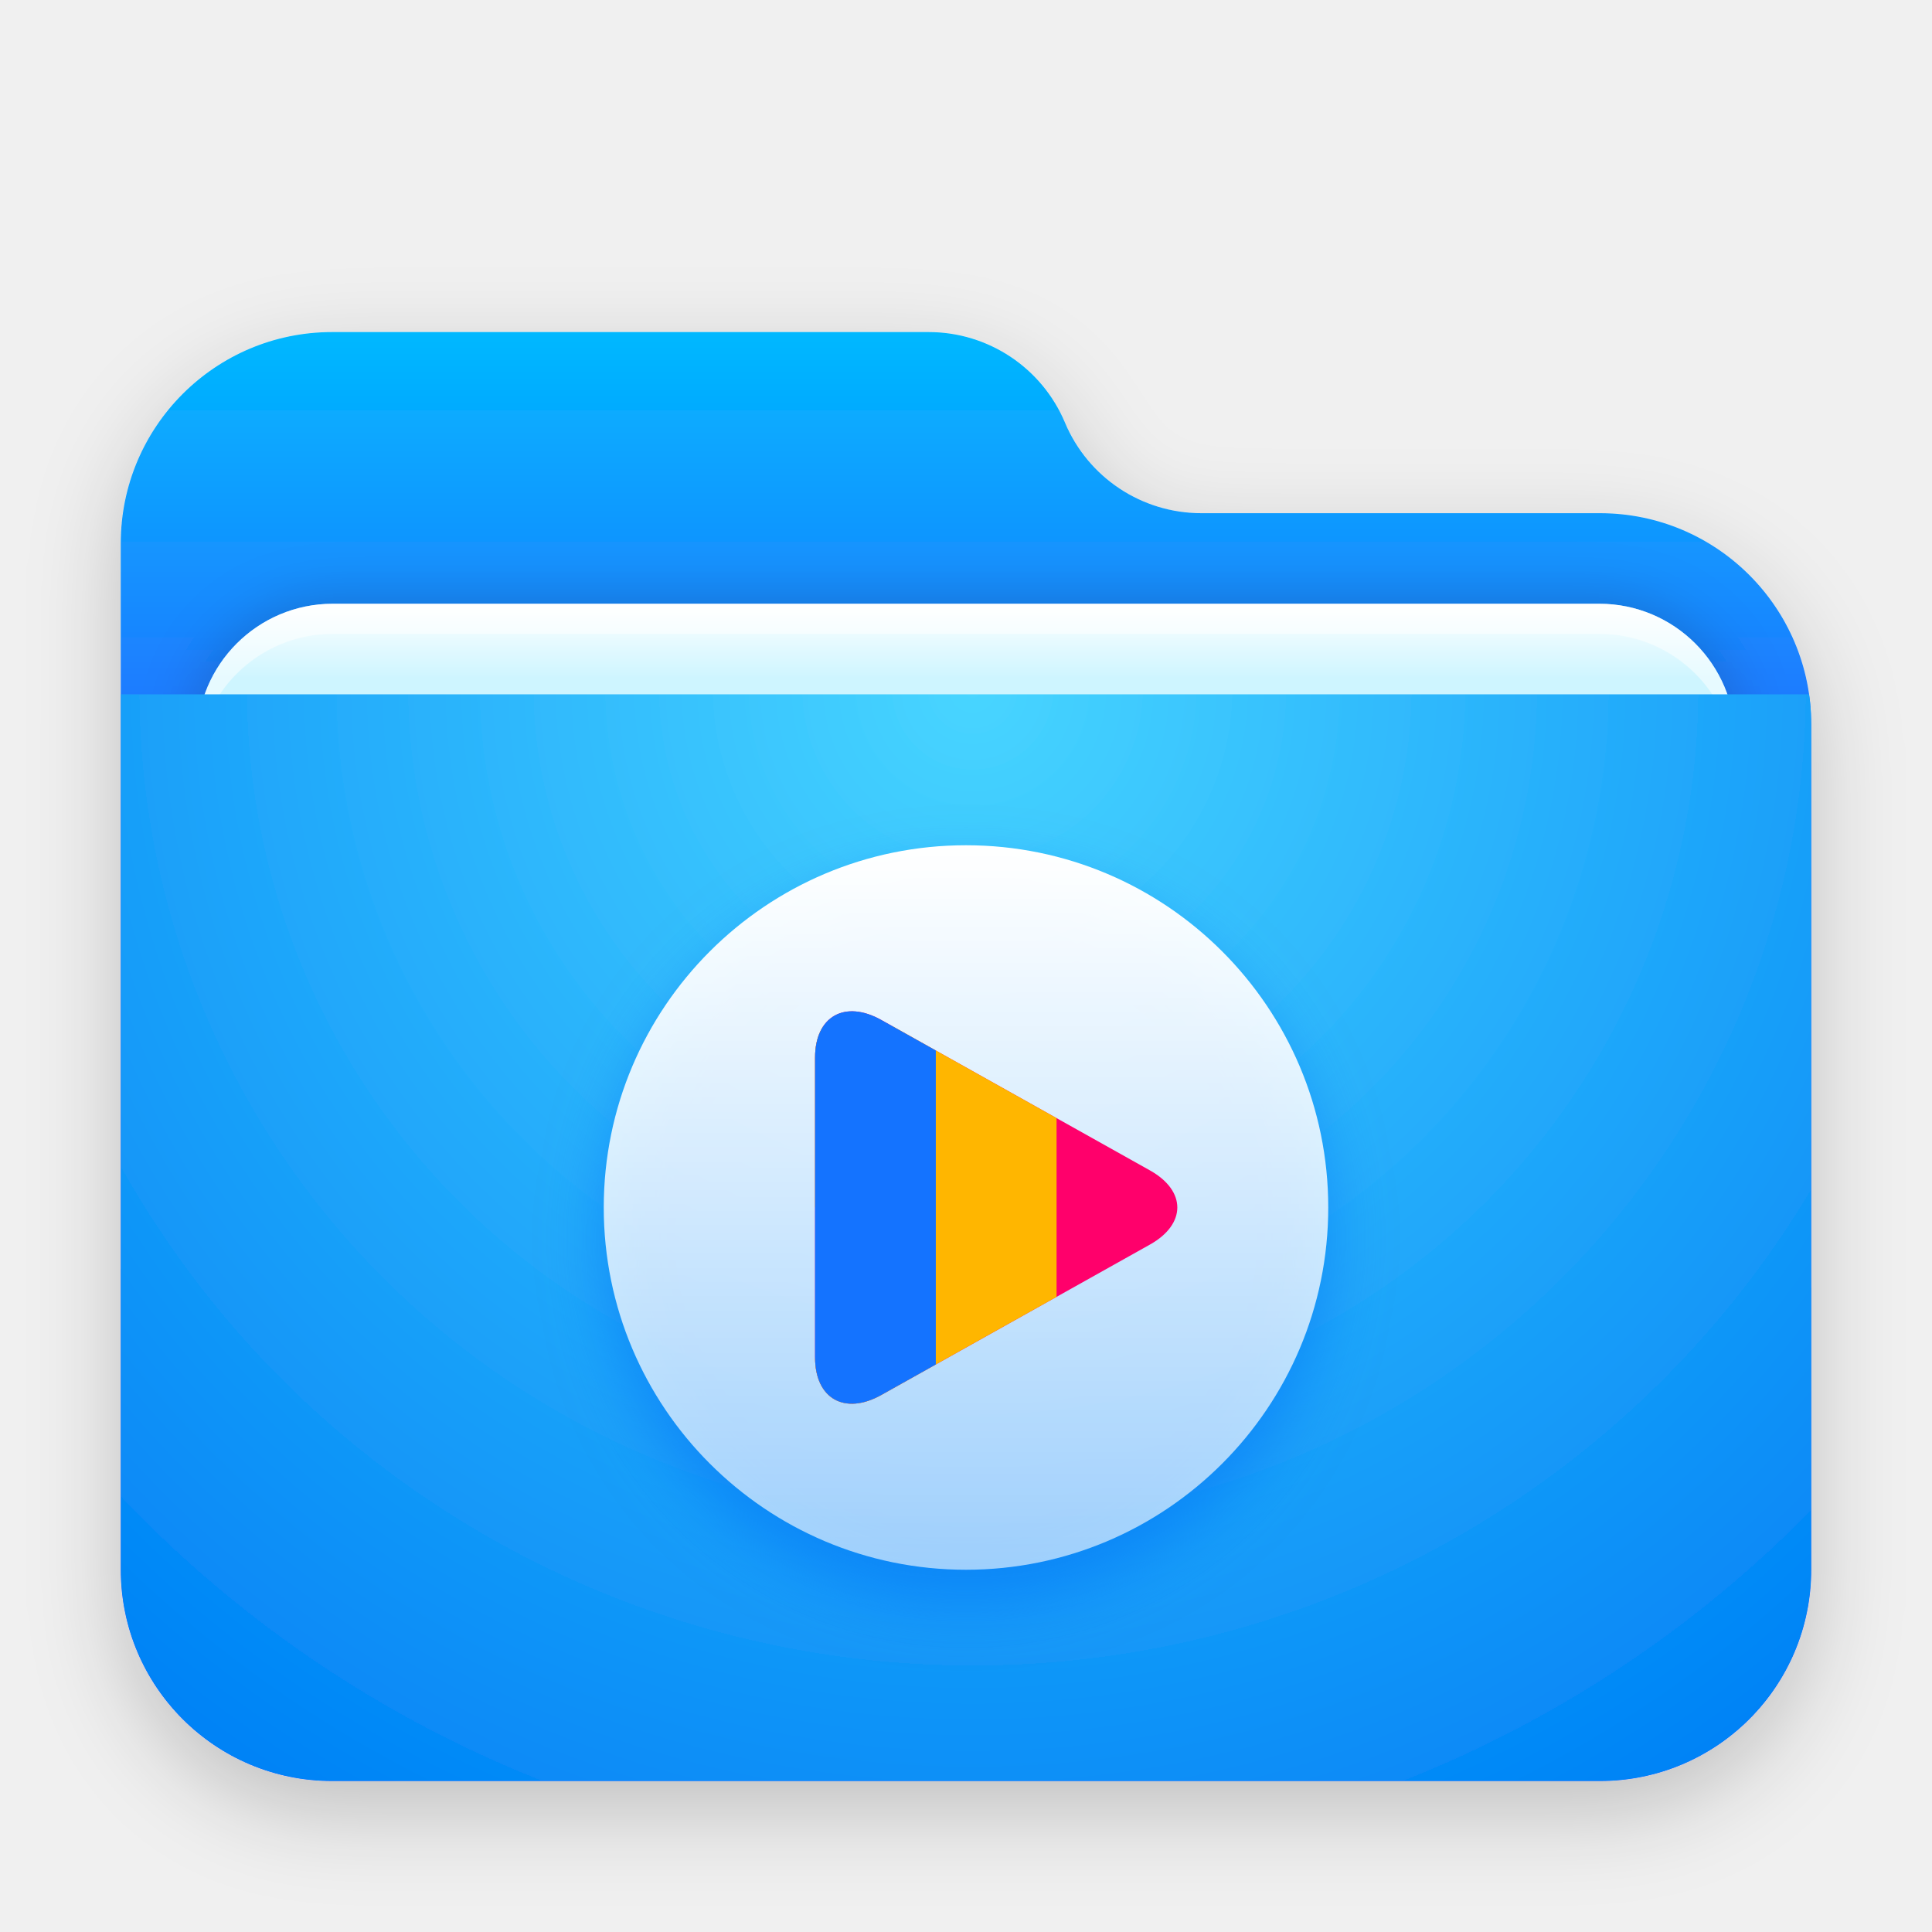
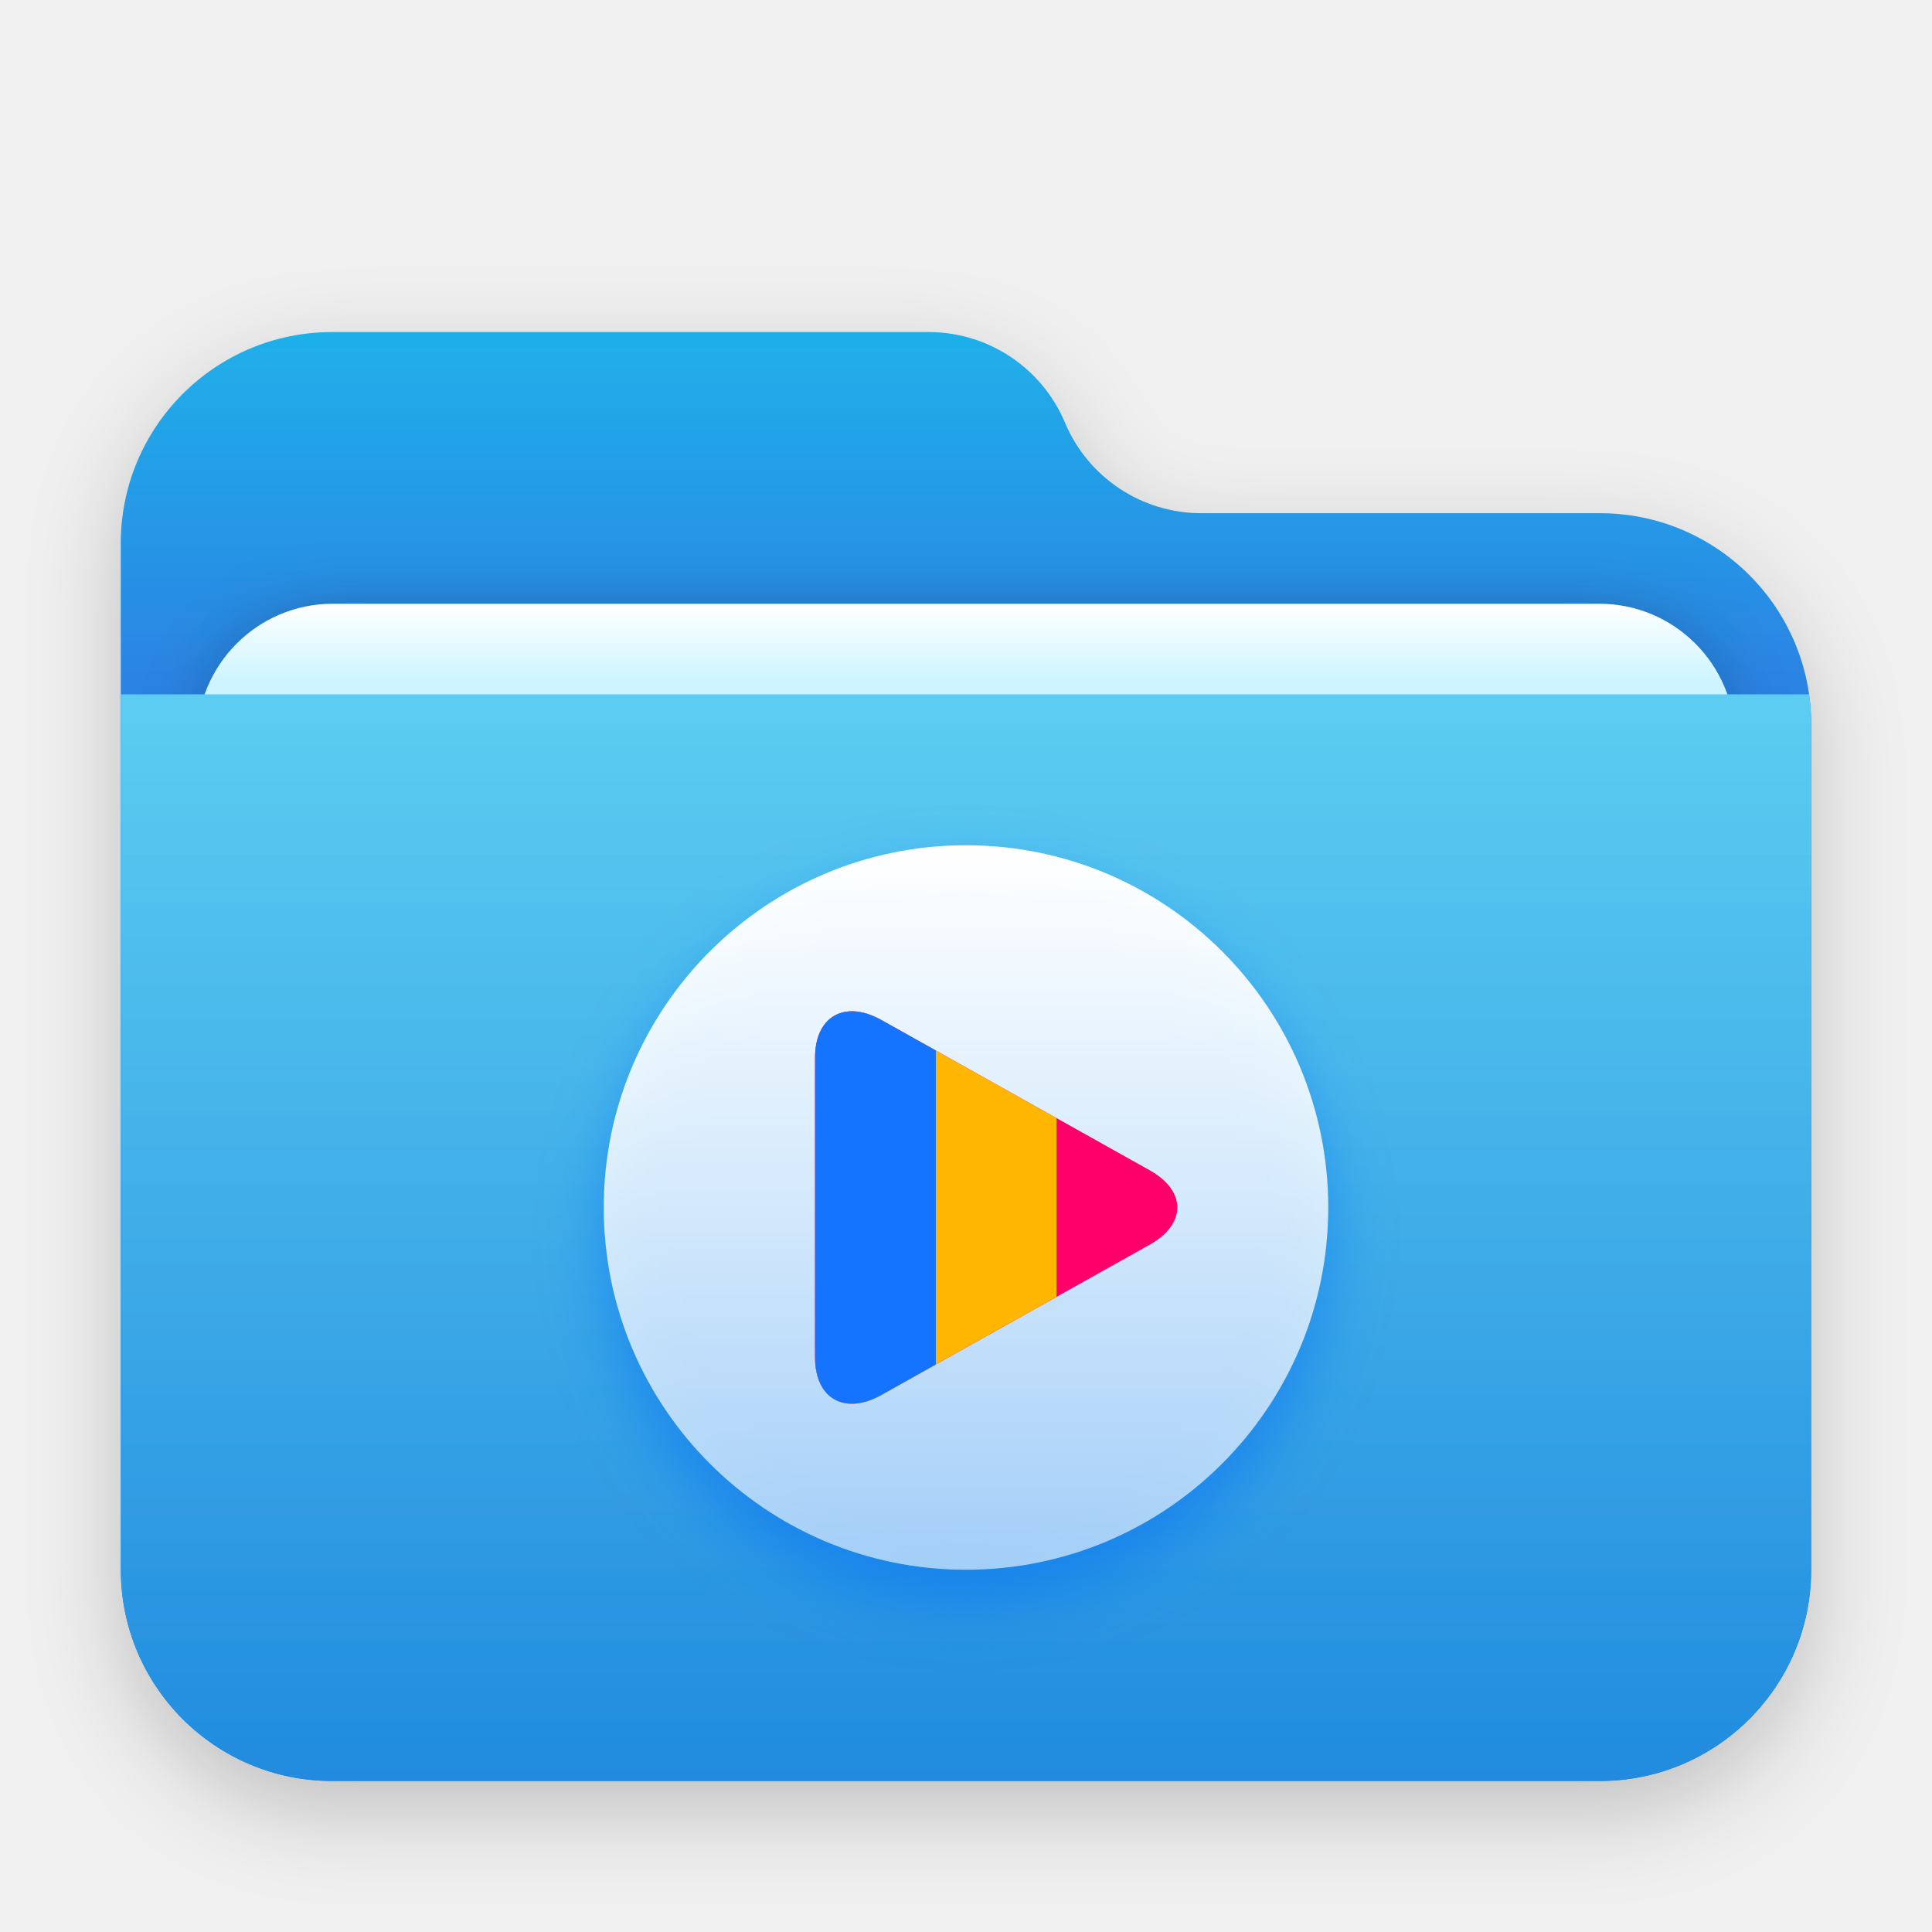
- <svg xmlns="http://www.w3.org/2000/svg" xmlns:xlink="http://www.w3.org/1999/xlink" width="64" height="64" viewBox="0 0 64 64">
+ <svg xmlns="http://www.w3.org/2000/svg" xmlns:xlink="http://www.w3.org/1999/xlink" width="64px" height="64px" viewBox="0 0 64 64" version="1.1">
  <defs>
-     <filter id="folder-videos-64px-a" width="128.6%" height="133.3%" x="-14.3%" y="-16.7%" filterUnits="objectBoundingBox">
-       <feOffset dy="1" in="SourceAlpha" result="shadowOffsetOuter1" />
-       <feGaussianBlur in="shadowOffsetOuter1" result="shadowBlurOuter1" stdDeviation="1.5" />
-       <feComposite in="shadowBlurOuter1" in2="SourceAlpha" operator="out" result="shadowBlurOuter1" />
-       <feColorMatrix in="shadowBlurOuter1" result="shadowMatrixOuter1" values="0 0 0 0 0   0 0 0 0 0   0 0 0 0 0  0 0 0 0.2 0" />
+     <filter x="-8.9%" y="-8.3%" width="117.9%" height="120.8%" filterUnits="objectBoundingBox" id="filter-1">
+       <feOffset dx="0" dy="1" in="SourceAlpha" result="shadowOffsetOuter1" />
+       <feGaussianBlur stdDeviation="1.5" in="shadowOffsetOuter1" result="shadowBlurOuter1" />
+       <feColorMatrix values="0 0 0 0 0   0 0 0 0 0   0 0 0 0 0  0 0 0 0.2 0" type="matrix" in="shadowBlurOuter1" result="shadowMatrixOuter1" />
      <feMerge>
        <feMergeNode in="shadowMatrixOuter1" />
        <feMergeNode in="SourceGraphic" />
      </feMerge>
    </filter>
-     <linearGradient id="folder-videos-64px-c" x1="50%" x2="50%" y1="0%" y2="37.968%">
-       <stop offset="0%" stop-color="#00B8FF" />
-       <stop offset="100%" stop-color="#2E5DFF" />
+     <linearGradient x1="50%" y1="0%" x2="50%" y2="26.353%" id="linearGradient-2">
+       <stop stop-color="#1FB0EA" offset="0%" />
+       <stop stop-color="#2C7FE2" offset="100%" />
    </linearGradient>
-     <path id="folder-videos-64px-b" d="M31.279,3 L31.279,3 C32.043,4.818 33.823,6 35.795,6 L49,6 C52.866,6 56,9.134 56,13 L56,41 C56,44.866 52.866,48 49,48 L7,48 C3.134,48 -4.92645439e-14,44.866 -4.97379915e-14,41 L-5.24025268e-14,7 C-5.28759744e-14,3.134 3.134,-2.7711538e-14 7,-2.84217094e-14 L26.764,-1.687539e-14 C28.735,-1.7237607e-14 30.515,1.182 31.279,3 Z" />
-     <linearGradient id="folder-videos-64px-g" x1="50%" x2="50%" y1="0%" y2="11.796%">
-       <stop offset="0%" stop-color="#FFF" />
-       <stop offset="100%" stop-color="#CEF5FF" />
+     <path d="M31.279,3 C32.043,4.818 33.823,6 35.795,6 L49,6 C52.866,6 56,9.134 56,13 L56,41 C56,44.866 52.866,48 49,48 L7,48 C3.134,48 -4.92645439e-14,44.866 -4.97379915e-14,41 L-4.97379915e-14,7 C-5.02114391e-14,3.134 3.134,-2.7711538e-14 7,-2.84217094e-14 L26.764,-2.84217094e-14 C28.735,-2.87839265e-14 30.515,1.182 31.279,3 Z" id="path-3" />
+     <linearGradient x1="50%" y1="0%" x2="50%" y2="11.796%" id="linearGradient-5">
+       <stop stop-color="#FFFFFF" offset="0%" />
+       <stop stop-color="#CEF5FF" offset="100%" />
    </linearGradient>
-     <rect id="folder-videos-64px-f" width="50.955" height="20.75" x="2.523" y="9" rx="4.5" />
-     <filter id="folder-videos-64px-e" width="111.8%" height="128.9%" x="-5.9%" y="-14.5%" filterUnits="objectBoundingBox">
-       <feOffset in="SourceAlpha" result="shadowOffsetOuter1" />
-       <feGaussianBlur in="shadowOffsetOuter1" result="shadowBlurOuter1" stdDeviation="1" />
-       <feColorMatrix in="shadowBlurOuter1" values="0 0 0 0 0   0 0 0 0 0   0 0 0 0 0  0 0 0 0.2 0" />
+     <rect id="path-6" x="2.523" y="9" width="50.955" height="20.75" rx="4.5" />
+     <filter x="-5.9%" y="-14.5%" width="111.8%" height="128.9%" filterUnits="objectBoundingBox" id="filter-7">
+       <feOffset dx="0" dy="0" in="SourceAlpha" result="shadowOffsetOuter1" />
+       <feGaussianBlur stdDeviation="1" in="shadowOffsetOuter1" result="shadowBlurOuter1" />
+       <feColorMatrix values="0 0 0 0 0   0 0 0 0 0   0 0 0 0 0  0 0 0 0.2 0" type="matrix" in="shadowBlurOuter1" />
    </filter>
-     <filter id="folder-videos-64px-h" width="109.8%" height="124.1%" x="-4.9%" y="-12%" filterUnits="objectBoundingBox">
-       <feOffset dy="1" in="SourceAlpha" result="shadowOffsetInner1" />
-       <feComposite in="shadowOffsetInner1" in2="SourceAlpha" k2="-1" k3="1" operator="arithmetic" result="shadowInnerInner1" />
-       <feColorMatrix in="shadowInnerInner1" values="0 0 0 0 1   0 0 0 0 1   0 0 0 0 1  0 0 0 0.5 0" />
-     </filter>
-     <radialGradient id="folder-videos-64px-i" cx="50%" cy="0%" r="117.613%" fx="50%" fy="0%" gradientTransform="matrix(.06171 .99538 -.63989 .096 .47 -.498)">
-       <stop offset="0%" stop-color="#48D5FF" />
-       <stop offset="100%" stop-color="#0083F6" />
-     </radialGradient>
-     <linearGradient id="folder-videos-64px-l" x1="50%" x2="50%" y1="0%" y2="100%">
-       <stop offset="0%" stop-color="#FFF" />
-       <stop offset="100%" stop-color="#FFF" stop-opacity=".6" />
+     <linearGradient x1="56.426%" y1="0%" x2="56.426%" y2="115.461%" id="linearGradient-8">
+       <stop stop-color="#5CCDF1" offset="0%" />
+       <stop stop-color="#1881DC" offset="100%" />
    </linearGradient>
-     <circle id="folder-videos-64px-k" cx="12" cy="12" r="12" />
-     <filter id="folder-videos-64px-j" width="129.2%" height="129.2%" x="-14.6%" y="-10.4%" filterUnits="objectBoundingBox">
-       <feOffset dy="1" in="SourceAlpha" result="shadowOffsetOuter1" />
-       <feGaussianBlur in="shadowOffsetOuter1" result="shadowBlurOuter1" stdDeviation="1" />
-       <feColorMatrix in="shadowBlurOuter1" values="0 0 0 0 0   0 0 0 0 0.429   0 0 0 0 0.969  0 0 0 0.5 0" />
+     <linearGradient x1="50%" y1="0%" x2="50%" y2="100%" id="linearGradient-9">
+       <stop stop-color="#FFFFFF" offset="0%" />
+       <stop stop-color="#FFFFFF" stop-opacity="0.6" offset="100%" />
+     </linearGradient>
+     <circle id="path-10" cx="12" cy="12" r="12" />
+     <filter x="-14.6%" y="-10.4%" width="129.2%" height="129.2%" filterUnits="objectBoundingBox" id="filter-11">
+       <feOffset dx="0" dy="1" in="SourceAlpha" result="shadowOffsetOuter1" />
+       <feGaussianBlur stdDeviation="1" in="shadowOffsetOuter1" result="shadowBlurOuter1" />
+       <feColorMatrix values="0 0 0 0 0   0 0 0 0 0.429   0 0 0 0 0.969  0 0 0 0.5 0" type="matrix" in="shadowBlurOuter1" />
    </filter>
  </defs>
-   <g fill="none" fill-rule="evenodd">
-     <g filter="url(#folder-videos-64px-a)" transform="translate(4 11)">
-       <mask id="folder-videos-64px-d" fill="#fff">
-         <use xlink:href="#folder-videos-64px-b" />
-       </mask>
-       <use fill="url(#folder-videos-64px-c)" xlink:href="#folder-videos-64px-b" />
-       <g mask="url(#folder-videos-64px-d)">
-         <use fill="#000" filter="url(#folder-videos-64px-e)" xlink:href="#folder-videos-64px-f" />
-         <use fill="url(#folder-videos-64px-g)" xlink:href="#folder-videos-64px-f" />
-         <use fill="#000" filter="url(#folder-videos-64px-h)" xlink:href="#folder-videos-64px-f" />
-       </g>
-       <g fill="url(#folder-videos-64px-i)" mask="url(#folder-videos-64px-d)">
-         <path d="M0,0.5 L56,0.5 L56,29.5 C56,33.366 52.866,36.5 49,36.5 L7,36.5 C3.134,36.5 4.73447626e-16,33.366 0,29.5 L0,0.5 Z" transform="translate(0 11.5)" />
+   <g id="folder-videos" stroke="none" stroke-width="1" fill="none" fill-rule="evenodd">
+     <g id="folder-64px" transform="translate(4, 11)">
+       <g id="Group-2" filter="url(#filter-1)" transform="translate(0, 0)">
+         <mask id="mask-4" fill="white">
+           <use xlink:href="#path-3" />
+         </mask>
+         <use id="Mask" fill="url(#linearGradient-2)" xlink:href="#path-3" />
+         <g id="Rectangle" mask="url(#mask-4)">
+           <use fill="black" fill-opacity="1" filter="url(#filter-7)" xlink:href="#path-6" />
+           <use fill="url(#linearGradient-5)" fill-rule="evenodd" xlink:href="#path-6" />
+         </g>
+         <g id="Group" mask="url(#mask-4)" fill="url(#linearGradient-8)">
+           <g transform="translate(0, 11.5)" id="Rectangle">
+             <path d="M0,0.5 L56,0.5 L56,29.5 C56,33.366 52.866,36.5 49,36.5 L7,36.5 C3.134,36.5 4.73447626e-16,33.366 0,29.5 L0,0.5 L0,0.5 Z" />
+           </g>
+         </g>
      </g>
    </g>
-     <g transform="translate(20 28)">
-       <use fill="#000" filter="url(#folder-videos-64px-j)" xlink:href="#folder-videos-64px-k" />
-       <use fill="url(#folder-videos-64px-l)" xlink:href="#folder-videos-64px-k" />
-       <g transform="translate(7 5.5)">
-         <path fill="#FF006B" d="M2.194,12.711 C0.982,13.389 0,12.833 0,11.466 L0,1.533 C0,0.167 0.988,-0.388 2.194,0.288 L11.093,5.271 C12.305,5.949 12.3,7.052 11.093,7.728 L2.194,12.711 Z" />
-         <path fill="#FFB600" d="M8,9.46 L2.194,12.711 C0.993,13.384 0.017,12.842 0,11.5 L3,11.5 L3,0.739 L8,3.539 L8,9.46 Z M0,6.499 L0,1.533 C0,1.104 0.097,0.756 0.268,0.5 L2.574,0.5 L3,0.739 Z" />
-         <path fill="#1473FF" d="M4,1.299 L4,11.7 L2.194,12.711 C0.982,13.389 0,12.833 0,11.466 L0,1.533 C0,0.167 0.988,-0.388 2.194,0.288 L4,1.299 Z" />
+     <g id="Group-2" transform="translate(20, 28)">
+       <g id="Combined-Shape">
+         <use fill="black" fill-opacity="1" filter="url(#filter-11)" xlink:href="#path-10" />
+         <use fill="url(#linearGradient-9)" fill-rule="evenodd" xlink:href="#path-10" />
+       </g>
+       <g id="Group" transform="translate(7, 5.5)">
+         <path d="M2.194,12.711 C0.982,13.389 0,12.833 0,11.466 L0,1.533 C0,0.167 0.988,-0.388 2.194,0.288 L11.093,5.271 C12.305,5.949 12.3,7.052 11.093,7.728 L2.194,12.711 Z" id="Path-359" fill="#FF006B" />
+         <path d="M3,0.739 L8,3.538 L8,9.459 L2.194,12.711 C0.993,13.384 0.017,12.843 0,11.501 L3,11.5 L3,0.739 Z M2.194,0.288 L2.573,0.5 L0.268,0.499 C0.642,-0.06 1.367,-0.176 2.194,0.288 Z" id="Combined-Shape" fill="#FFB600" />
+         <path d="M2.194,0.288 L4,1.298 L4,11.699 L2.194,12.711 C0.982,13.389 0,12.833 0,11.466 L0,1.533 C0,0.167 0.988,-0.388 2.194,0.288 Z" id="Combined-Shape" fill="#1473FF" />
      </g>
    </g>
  </g>
</svg>
